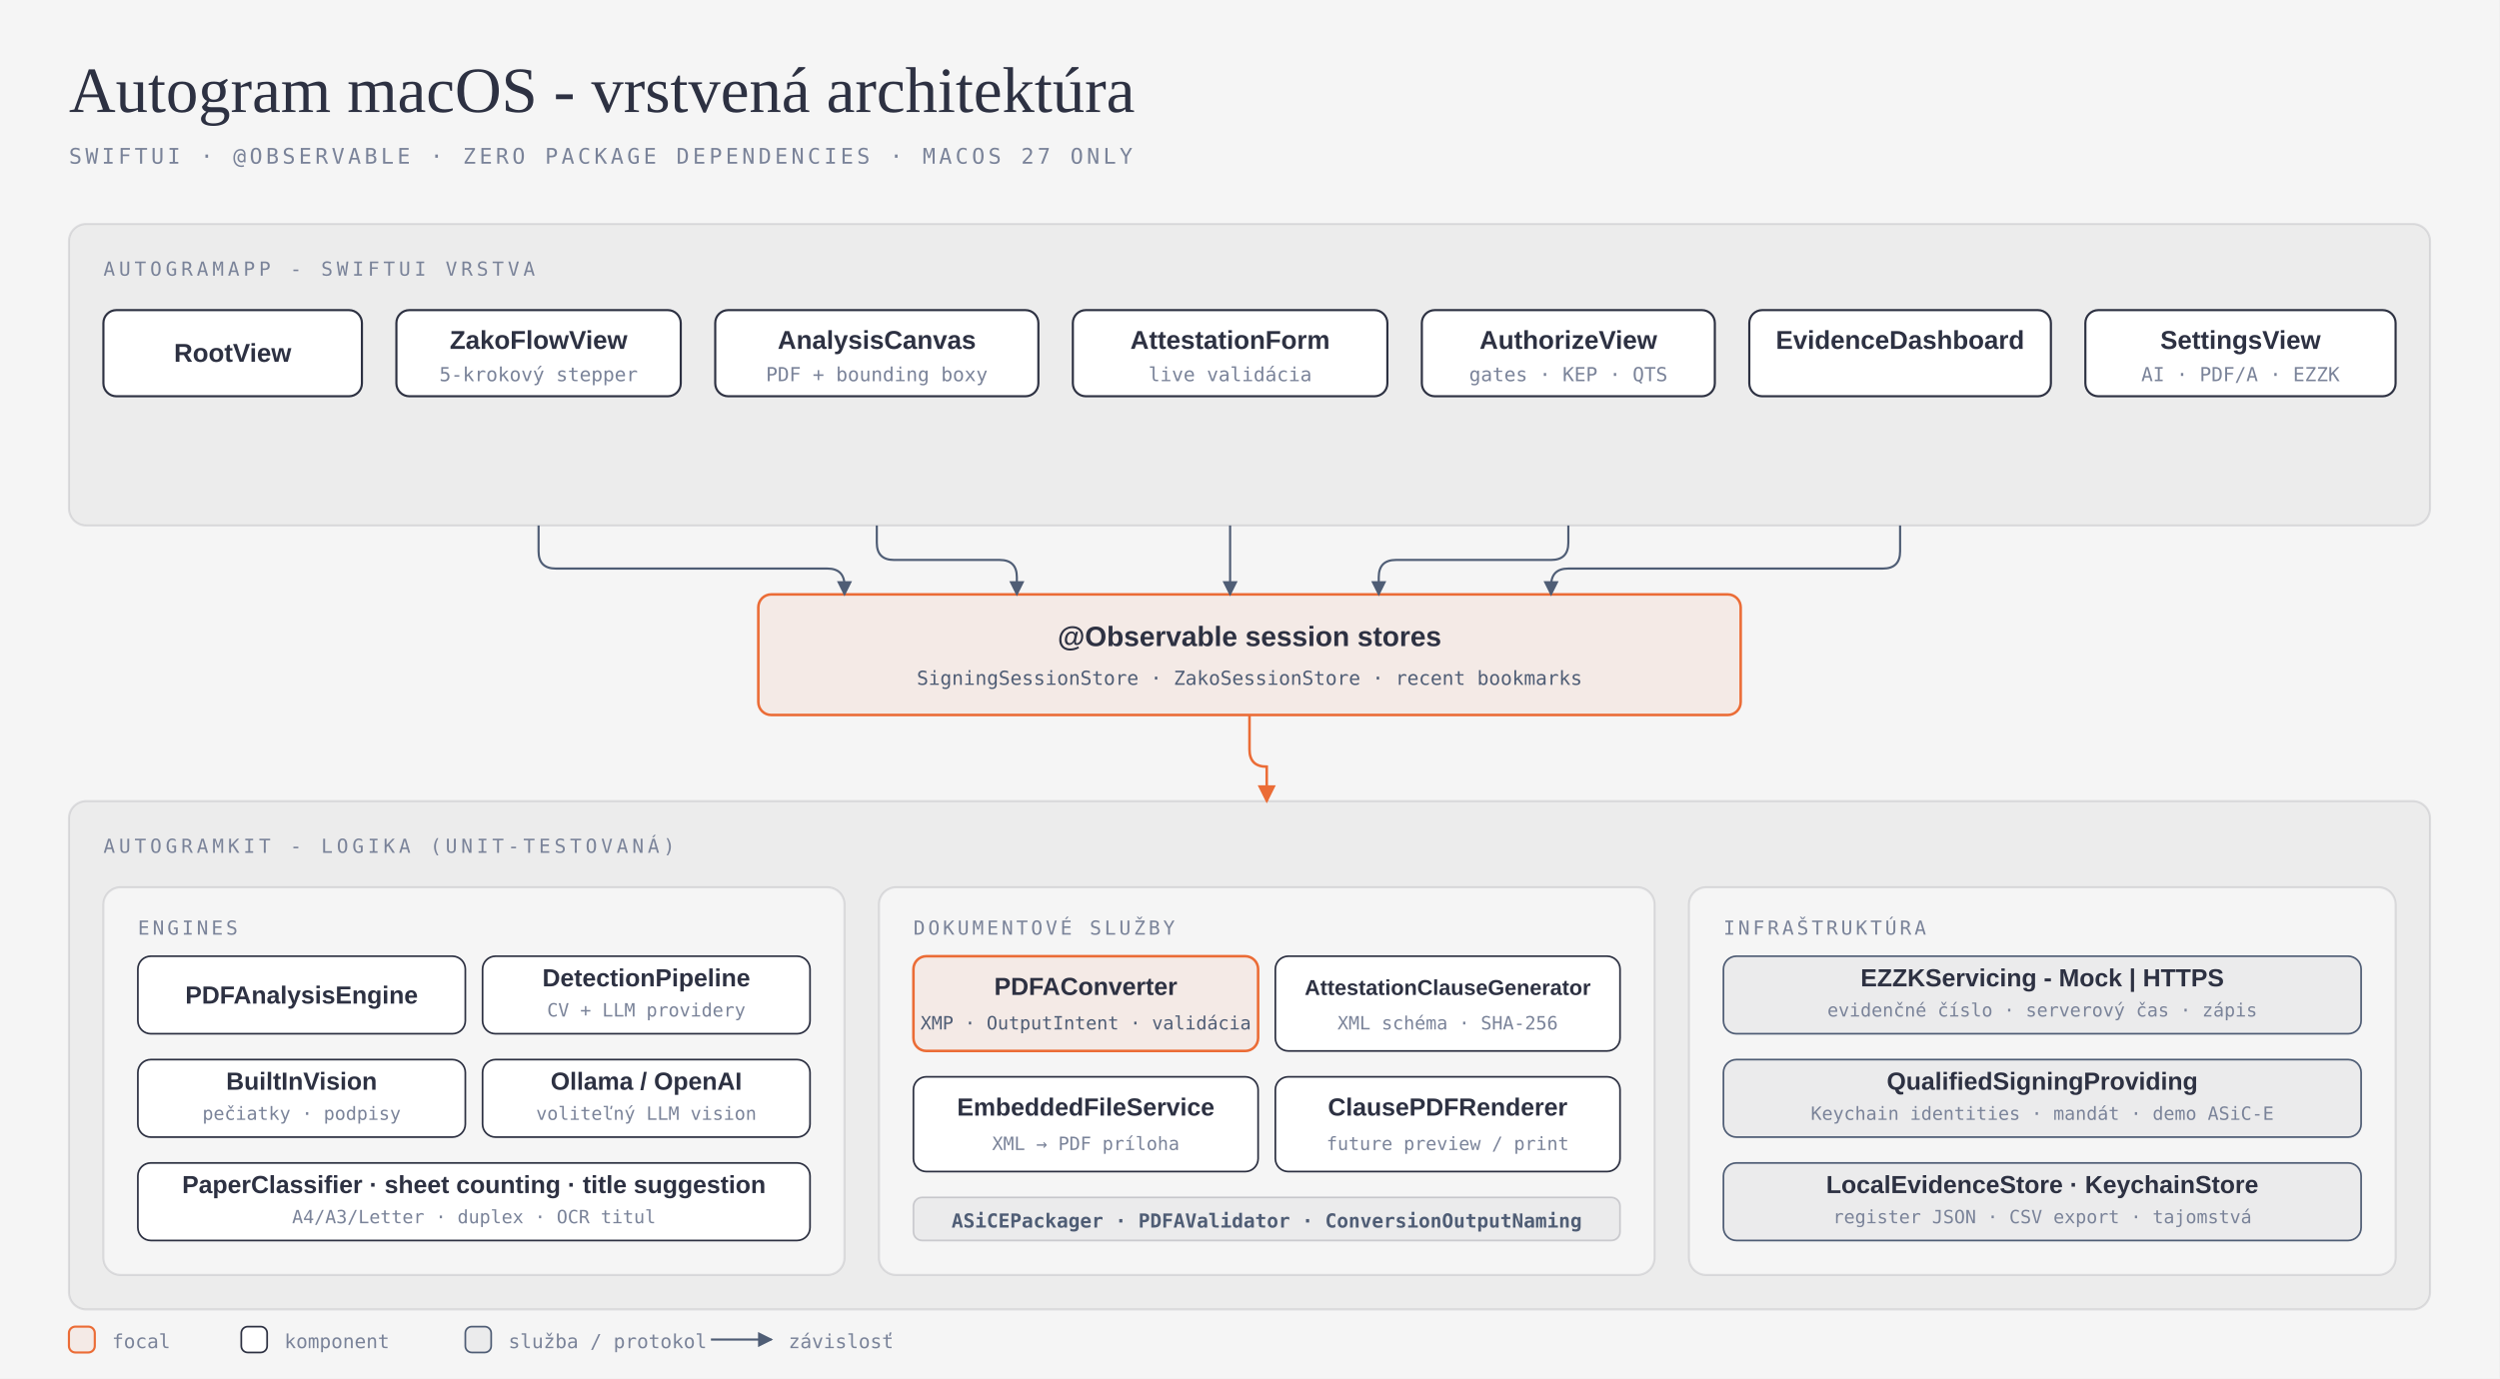
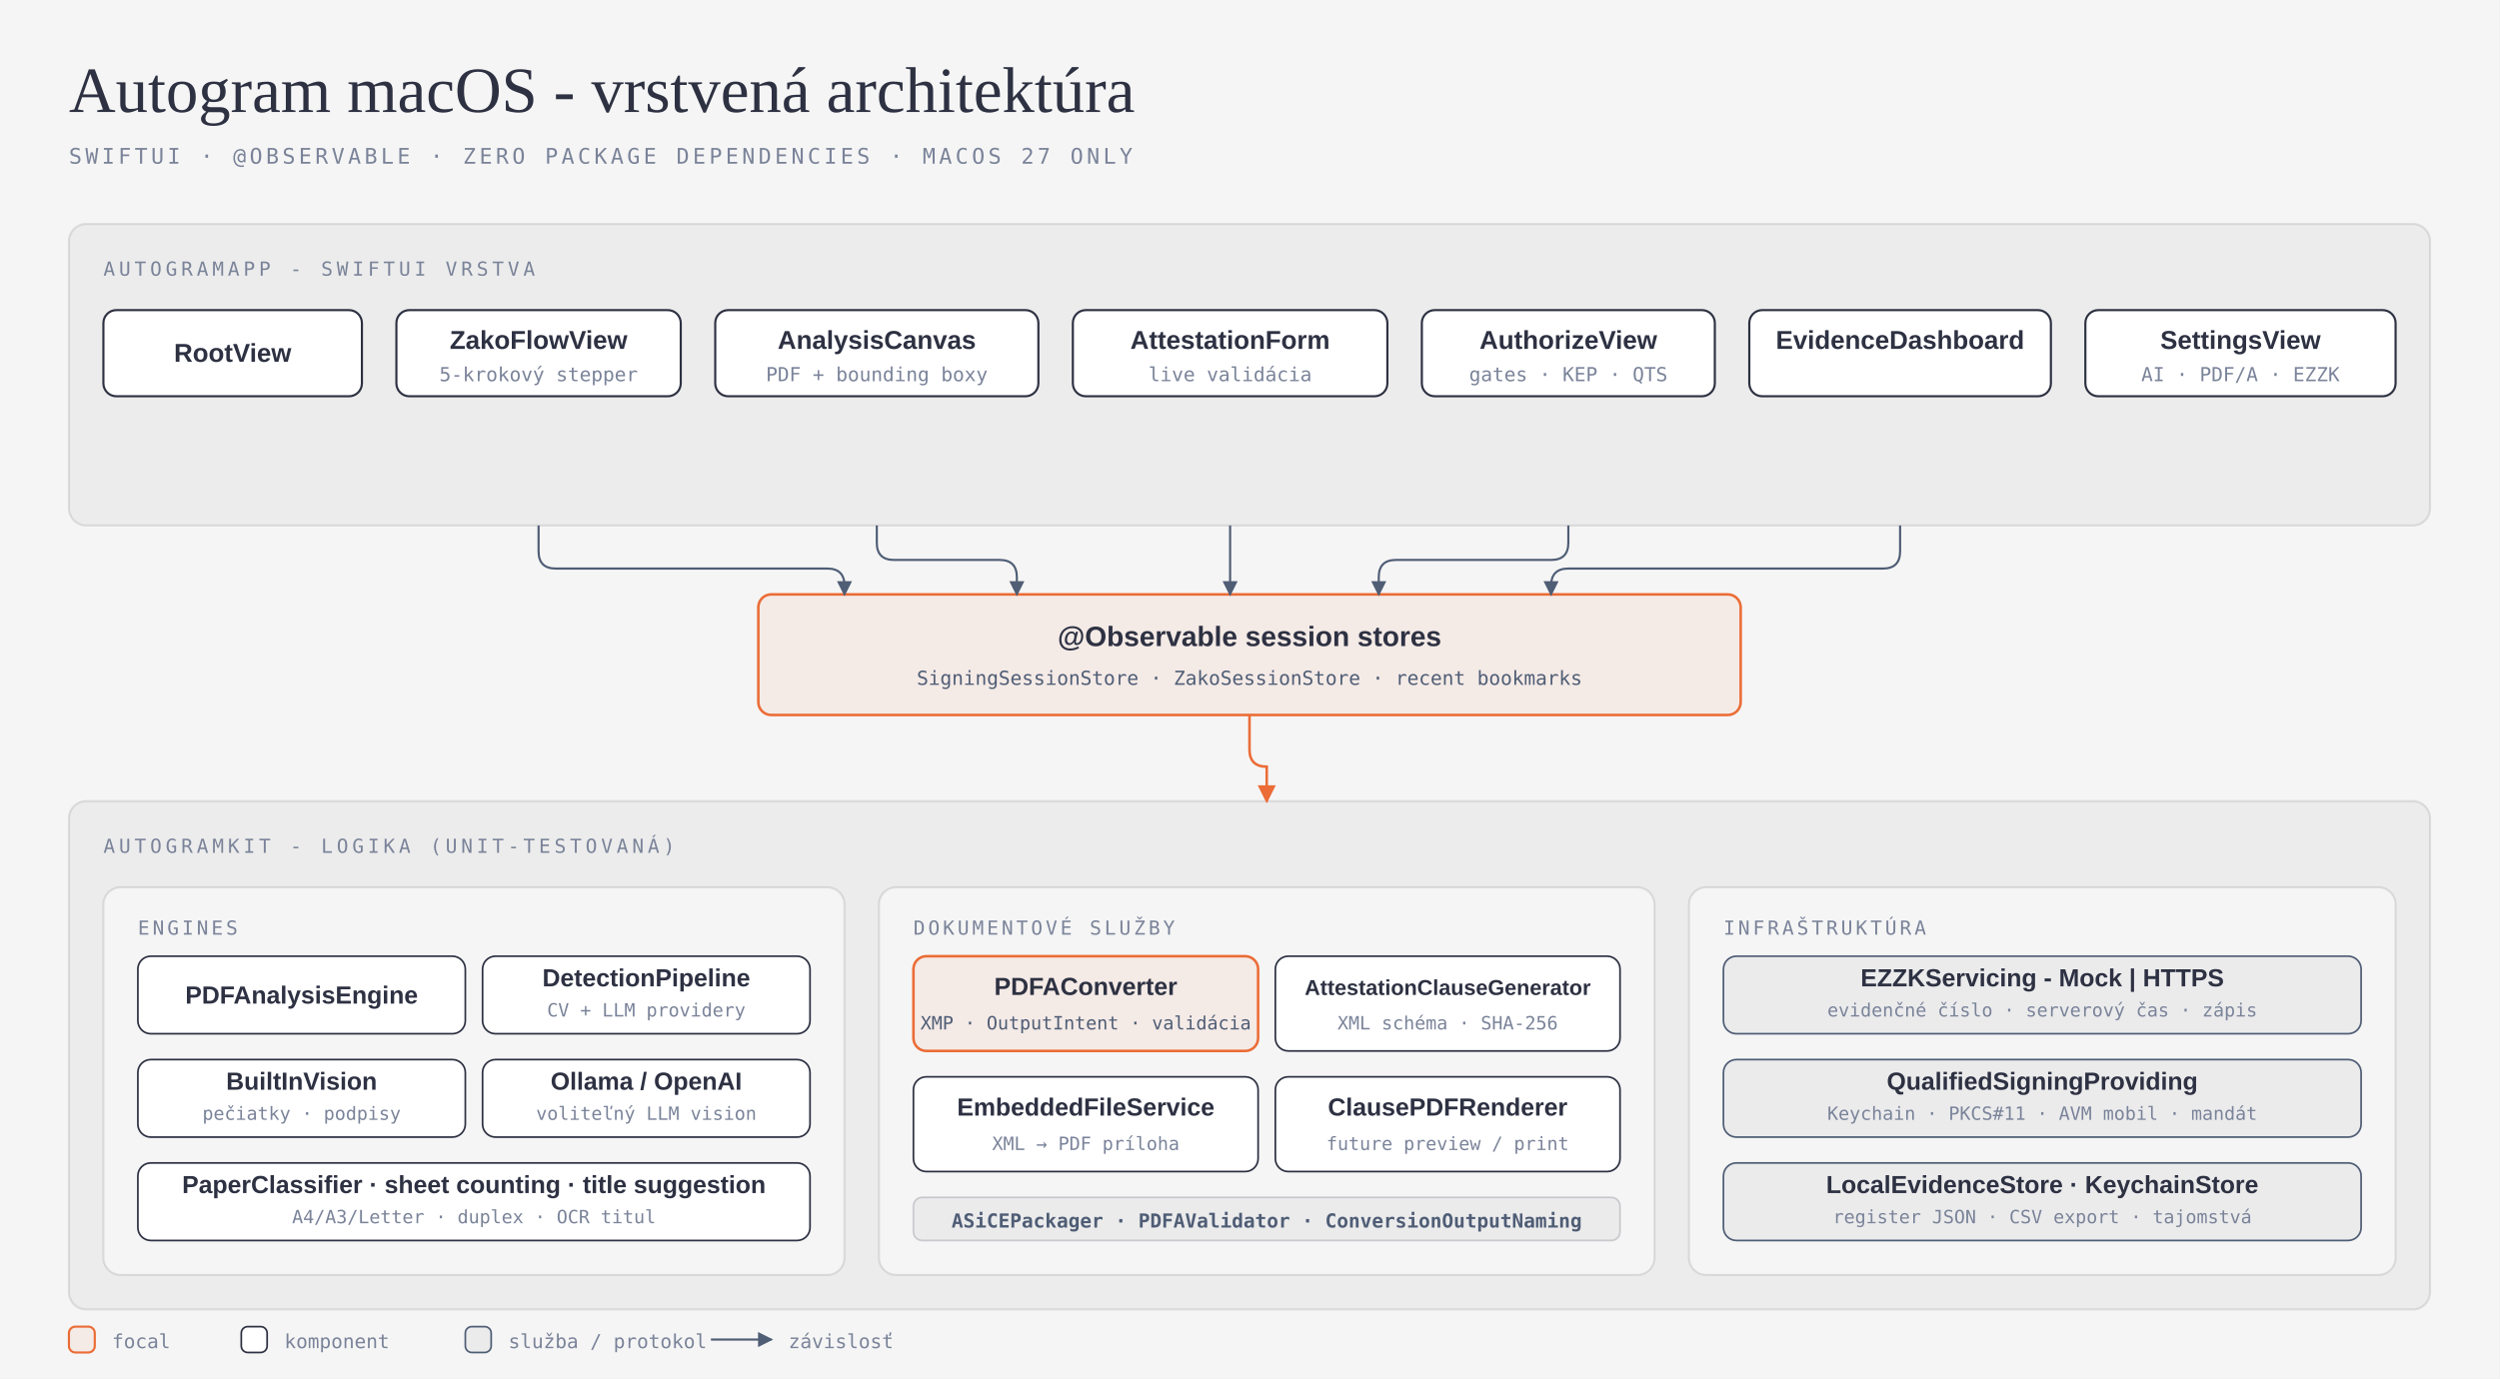
<svg xmlns="http://www.w3.org/2000/svg" width="1160" height="640" viewBox="0 0 1160 640" role="img" aria-labelledby="arch-title arch-desc">
  <defs>
    <marker id="arr" viewBox="0 0 8 8" refX="7" refY="4" markerWidth="7" markerHeight="7" orient="auto-start-reverse">
      <path d="M0,0 L8,4 L0,8 z" fill="#4f5d75" />
    </marker>
    <marker id="arr-acc" viewBox="0 0 8 8" refX="7" refY="4" markerWidth="7" markerHeight="7" orient="auto-start-reverse">
      <path d="M0,0 L8,4 L0,8 z" fill="#eb6c36" />
    </marker>
  </defs>
  <rect x="0" y="0" width="1160" height="640" fill="#f5f5f5" />
  <text x="32" y="52" font-family="Georgia, 'Times New Roman', serif" font-size="30" fill="#2d3142">Autogram macOS - vrstvená architektúra</text>
  <text x="32" y="76" font-family="ui-monospace, 'SF Mono', Menlo, monospace" font-size="10" letter-spacing="1.6" fill="#7a8399">SWIFTUI · @OBSERVABLE · ZERO PACKAGE DEPENDENCIES · MACOS 27 ONLY</text>
  <rect x="32" y="104" width="1096" height="140" rx="8" fill="#ececec" stroke="rgba(45,49,66,0.12)" stroke-width="1" />
  <text x="48" y="128" font-family="ui-monospace, 'SF Mono', Menlo, monospace" font-size="9" letter-spacing="1.8" fill="#7a8399">AUTOGRAMAPP - SWIFTUI VRSTVA</text>
  <g font-family="-apple-system, 'Helvetica Neue', Arial, sans-serif" font-size="12" font-weight="600" fill="#2d3142">
    <rect x="48" y="144" width="120" height="40" rx="6" fill="#ffffff" stroke="#2d3142" stroke-width="1" />
    <text x="108" y="168" text-anchor="middle">RootView</text>
    <rect x="184" y="144" width="132" height="40" rx="6" fill="#ffffff" stroke="#2d3142" stroke-width="1" />
    <text x="250" y="162" text-anchor="middle">ZakoFlowView</text>
    <text x="250" y="177" text-anchor="middle" font-family="ui-monospace, 'SF Mono', Menlo, monospace" font-size="9" font-weight="400" fill="#7a8399">5-krokový stepper</text>
    <rect x="332" y="144" width="150" height="40" rx="6" fill="#ffffff" stroke="#2d3142" stroke-width="1" />
    <text x="407" y="162" text-anchor="middle">AnalysisCanvas</text>
    <text x="407" y="177" text-anchor="middle" font-family="ui-monospace, 'SF Mono', Menlo, monospace" font-size="9" font-weight="400" fill="#7a8399">PDF + bounding boxy</text>
    <rect x="498" y="144" width="146" height="40" rx="6" fill="#ffffff" stroke="#2d3142" stroke-width="1" />
    <text x="571" y="162" text-anchor="middle">AttestationForm</text>
    <text x="571" y="177" text-anchor="middle" font-family="ui-monospace, 'SF Mono', Menlo, monospace" font-size="9" font-weight="400" fill="#7a8399">live validácia</text>
    <rect x="660" y="144" width="136" height="40" rx="6" fill="#ffffff" stroke="#2d3142" stroke-width="1" />
    <text x="728" y="162" text-anchor="middle">AuthorizeView</text>
    <text x="728" y="177" text-anchor="middle" font-family="ui-monospace, 'SF Mono', Menlo, monospace" font-size="9" font-weight="400" fill="#7a8399">gates · KEP · QTS</text>
    <rect x="812" y="144" width="140" height="40" rx="6" fill="#ffffff" stroke="#2d3142" stroke-width="1" />
    <text x="882" y="162" text-anchor="middle">EvidenceDashboard</text>
    <rect x="968" y="144" width="144" height="40" rx="6" fill="#ffffff" stroke="#2d3142" stroke-width="1" />
    <text x="1040" y="162" text-anchor="middle">SettingsView</text>
    <text x="1040" y="177" text-anchor="middle" font-family="ui-monospace, 'SF Mono', Menlo, monospace" font-size="9" font-weight="400" fill="#7a8399">AI · PDF/A · EZZK</text>
  </g>
  <rect x="352" y="276" width="456" height="56" rx="6" fill="rgba(235,108,54,0.08)" stroke="#eb6c36" stroke-width="1.2" />
  <text x="580" y="300" text-anchor="middle" font-family="-apple-system, 'Helvetica Neue', Arial, sans-serif" font-size="13" font-weight="600" fill="#2d3142">@Observable session stores</text>
  <text x="580" y="318" text-anchor="middle" font-family="ui-monospace, 'SF Mono', Menlo, monospace" font-size="9" fill="#4f5d75">SigningSessionStore · ZakoSessionStore · recent bookmarks</text>
  <path d="M250,244 V256 Q250,264 258,264 H384 Q392,264 392,272 V276" fill="none" stroke="#4f5d75" stroke-width="1" marker-end="url(#arr)" />
  <path d="M407,244 V252 Q407,260 415,260 H464 Q472,260 472,268 V276" fill="none" stroke="#4f5d75" stroke-width="1" marker-end="url(#arr)" />
  <path d="M571,244 V276" fill="none" stroke="#4f5d75" stroke-width="1" marker-end="url(#arr)" />
  <path d="M728,244 V252 Q728,260 720,260 H648 Q640,260 640,268 V276" fill="none" stroke="#4f5d75" stroke-width="1" marker-end="url(#arr)" />
  <path d="M882,244 V256 Q882,264 874,264 H728 Q720,264 720,272 V276" fill="none" stroke="#4f5d75" stroke-width="1" marker-end="url(#arr)" />
  <rect x="32" y="372" width="1096" height="236" rx="8" fill="#ececec" stroke="rgba(45,49,66,0.12)" stroke-width="1" />
  <text x="48" y="396" font-family="ui-monospace, 'SF Mono', Menlo, monospace" font-size="9" letter-spacing="1.8" fill="#7a8399">AUTOGRAMKIT - LOGIKA (UNIT-TESTOVANÁ)</text>
  <rect x="48" y="412" width="344" height="180" rx="8" fill="#f5f5f5" stroke="rgba(45,49,66,0.12)" stroke-width="1" />
  <text x="64" y="434" font-family="ui-monospace, 'SF Mono', Menlo, monospace" font-size="9" letter-spacing="1.4" fill="#7a8399">ENGINES</text>
  <g font-family="-apple-system, 'Helvetica Neue', Arial, sans-serif" font-size="11.5" font-weight="600" fill="#2d3142">
    <rect x="64" y="444" width="152" height="36" rx="6" fill="#ffffff" stroke="#2d3142" stroke-width="0.8" />
    <text x="140" y="466" text-anchor="middle">PDFAnalysisEngine</text>
    <rect x="224" y="444" width="152" height="36" rx="6" fill="#ffffff" stroke="#2d3142" stroke-width="0.8" />
    <text x="300" y="458" text-anchor="middle">DetectionPipeline</text>
    <text x="300" y="472" text-anchor="middle" font-family="ui-monospace, 'SF Mono', Menlo, monospace" font-size="8.5" font-weight="400" fill="#7a8399">CV + LLM providery</text>
    <rect x="64" y="492" width="152" height="36" rx="6" fill="#ffffff" stroke="#2d3142" stroke-width="0.8" />
    <text x="140" y="506" text-anchor="middle">BuiltInVision</text>
    <text x="140" y="520" text-anchor="middle" font-family="ui-monospace, 'SF Mono', Menlo, monospace" font-size="8.5" font-weight="400" fill="#7a8399">pečiatky · podpisy</text>
    <rect x="224" y="492" width="152" height="36" rx="6" fill="#ffffff" stroke="#2d3142" stroke-width="0.8" />
    <text x="300" y="506" text-anchor="middle">Ollama / OpenAI</text>
    <text x="300" y="520" text-anchor="middle" font-family="ui-monospace, 'SF Mono', Menlo, monospace" font-size="8.5" font-weight="400" fill="#7a8399">voliteľný LLM vision</text>
    <rect x="64" y="540" width="312" height="36" rx="6" fill="#ffffff" stroke="#2d3142" stroke-width="0.8" />
    <text x="220" y="554" text-anchor="middle">PaperClassifier · sheet counting · title suggestion</text>
    <text x="220" y="568" text-anchor="middle" font-family="ui-monospace, 'SF Mono', Menlo, monospace" font-size="8.5" font-weight="400" fill="#7a8399">A4/A3/Letter · duplex · OCR titul</text>
  </g>
  <rect x="408" y="412" width="360" height="180" rx="8" fill="#f5f5f5" stroke="rgba(45,49,66,0.12)" stroke-width="1" />
  <text x="424" y="434" font-family="ui-monospace, 'SF Mono', Menlo, monospace" font-size="9" letter-spacing="1.4" fill="#7a8399">DOKUMENTOVÉ SLUŽBY</text>
  <g font-family="-apple-system, 'Helvetica Neue', Arial, sans-serif" font-size="11.5" font-weight="600" fill="#2d3142">
    <rect x="424" y="444" width="160" height="44" rx="6" fill="rgba(235,108,54,0.08)" stroke="#eb6c36" stroke-width="1.2" />
    <text x="504" y="462" text-anchor="middle">PDFAConverter</text>
    <text x="504" y="478" text-anchor="middle" font-family="ui-monospace, 'SF Mono', Menlo, monospace" font-size="8.5" font-weight="400" fill="#4f5d75">XMP · OutputIntent · validácia</text>
    <rect x="592" y="444" width="160" height="44" rx="6" fill="#ffffff" stroke="#2d3142" stroke-width="0.8" />
    <text x="672" y="462" text-anchor="middle" font-size="10" font-weight="600" fill="#2d3142">AttestationClauseGenerator</text>
    <text x="672" y="478" text-anchor="middle" font-family="ui-monospace, 'SF Mono', Menlo, monospace" font-size="8.5" font-weight="400" fill="#7a8399">XML schéma · SHA-256</text>
    <rect x="424" y="500" width="160" height="44" rx="6" fill="#ffffff" stroke="#2d3142" stroke-width="0.8" />
    <text x="504" y="518" text-anchor="middle">EmbeddedFileService</text>
    <text x="504" y="534" text-anchor="middle" font-family="ui-monospace, 'SF Mono', Menlo, monospace" font-size="8.5" font-weight="400" fill="#7a8399">XML → PDF príloha</text>
    <rect x="592" y="500" width="160" height="44" rx="6" fill="#ffffff" stroke="#2d3142" stroke-width="0.8" />
    <text x="672" y="518" text-anchor="middle">ClausePDFRenderer</text>
    <text x="672" y="534" text-anchor="middle" font-family="ui-monospace, 'SF Mono', Menlo, monospace" font-size="8.5" font-weight="400" fill="#7a8399">future preview / print</text>
    <rect x="424" y="556" width="328" height="20" rx="4" fill="rgba(45,49,66,0.05)" stroke="rgba(45,49,66,0.20)" stroke-width="0.8" />
    <text x="588" y="570" text-anchor="middle" font-family="ui-monospace, 'SF Mono', Menlo, monospace" font-size="9" fill="#4f5d75">ASiCEPackager · PDFAValidator · ConversionOutputNaming</text>
  </g>
  <rect x="784" y="412" width="328" height="180" rx="8" fill="#f5f5f5" stroke="rgba(45,49,66,0.12)" stroke-width="1" />
  <text x="800" y="434" font-family="ui-monospace, 'SF Mono', Menlo, monospace" font-size="9" letter-spacing="1.4" fill="#7a8399">INFRAŠTRUKTÚRA</text>
  <g font-family="-apple-system, 'Helvetica Neue', Arial, sans-serif" font-size="11.5" font-weight="600" fill="#2d3142">
    <rect x="800" y="444" width="296" height="36" rx="6" fill="rgba(45,49,66,0.05)" stroke="#4f5d75" stroke-width="0.8" />
    <text x="948" y="458" text-anchor="middle">EZZKServicing - Mock | HTTPS</text>
    <text x="948" y="472" text-anchor="middle" font-family="ui-monospace, 'SF Mono', Menlo, monospace" font-size="8.5" font-weight="400" fill="#7a8399">evidenčné číslo · serverový čas · zápis</text>
    <rect x="800" y="492" width="296" height="36" rx="6" fill="rgba(45,49,66,0.05)" stroke="#4f5d75" stroke-width="0.8" />
    <text x="948" y="506" text-anchor="middle">QualifiedSigningProviding</text>
-     <text x="948" y="520" text-anchor="middle" font-family="ui-monospace, 'SF Mono', Menlo, monospace" font-size="8.5" font-weight="400" fill="#7a8399">Keychain identities · mandát · demo ASiC-E</text>
+     <text x="948" y="520" text-anchor="middle" font-family="ui-monospace, 'SF Mono', Menlo, monospace" font-size="8.5" font-weight="400" fill="#7a8399">Keychain · PKCS#11 · AVM mobil · mandát</text>
    <rect x="800" y="540" width="296" height="36" rx="6" fill="rgba(45,49,66,0.05)" stroke="#4f5d75" stroke-width="0.8" />
    <text x="948" y="554" text-anchor="middle">LocalEvidenceStore · KeychainStore</text>
    <text x="948" y="568" text-anchor="middle" font-family="ui-monospace, 'SF Mono', Menlo, monospace" font-size="8.5" font-weight="400" fill="#7a8399">register JSON · CSV export · tajomstvá</text>
  </g>
  <path d="M580,332 V348 Q580,356 588,356 V372" fill="none" stroke="#eb6c36" stroke-width="1.2" marker-end="url(#arr-acc)" />
  <g font-family="ui-monospace, 'SF Mono', Menlo, monospace" font-size="9" fill="#7a8399">
    <rect x="32" y="616" width="12" height="12" rx="3" fill="rgba(235,108,54,0.08)" stroke="#eb6c36" stroke-width="1" />
    <text x="52" y="626">focal</text>
    <rect x="112" y="616" width="12" height="12" rx="3" fill="#ffffff" stroke="#2d3142" stroke-width="0.8" />
    <text x="132" y="626">komponent</text>
    <rect x="216" y="616" width="12" height="12" rx="3" fill="rgba(45,49,66,0.05)" stroke="#4f5d75" stroke-width="0.8" />
    <text x="236" y="626">služba / protokol</text>
    <line x1="330" y1="622" x2="358" y2="622" stroke="#4f5d75" stroke-width="1" marker-end="url(#arr)" />
    <text x="366" y="626">závislosť</text>
  </g>
</svg>
